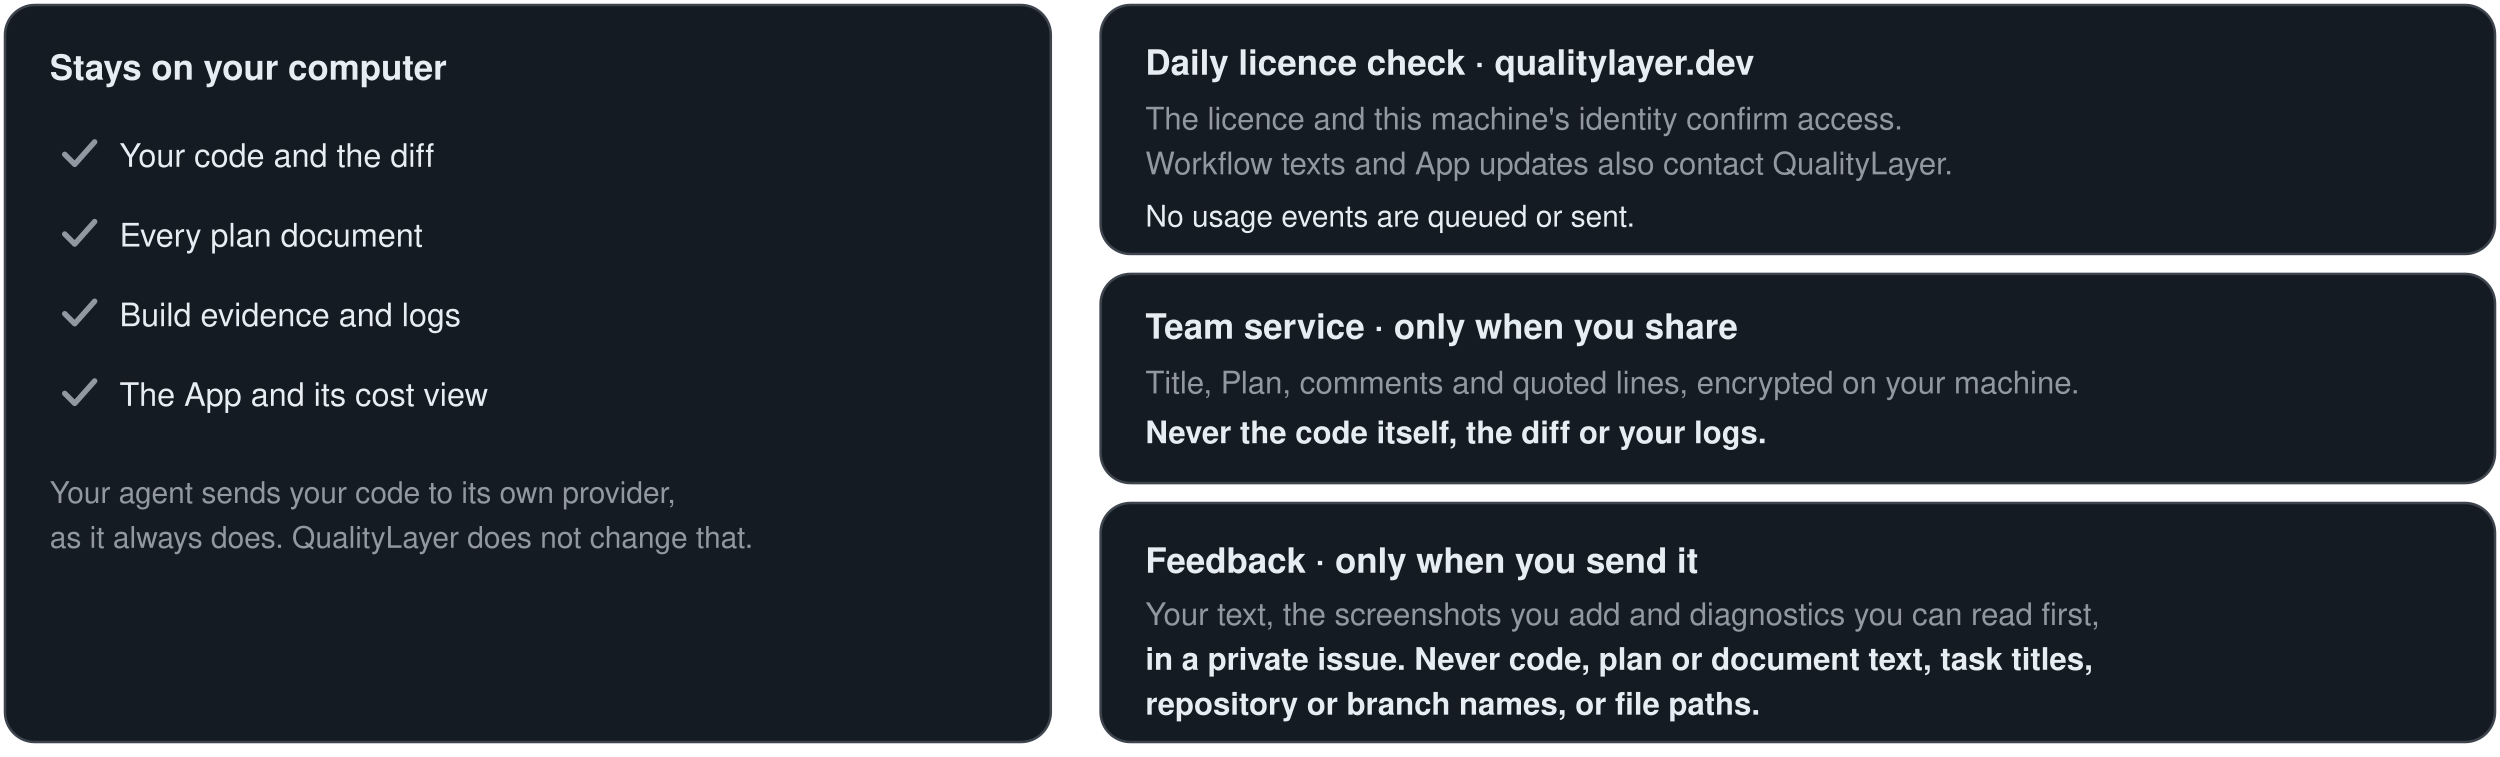
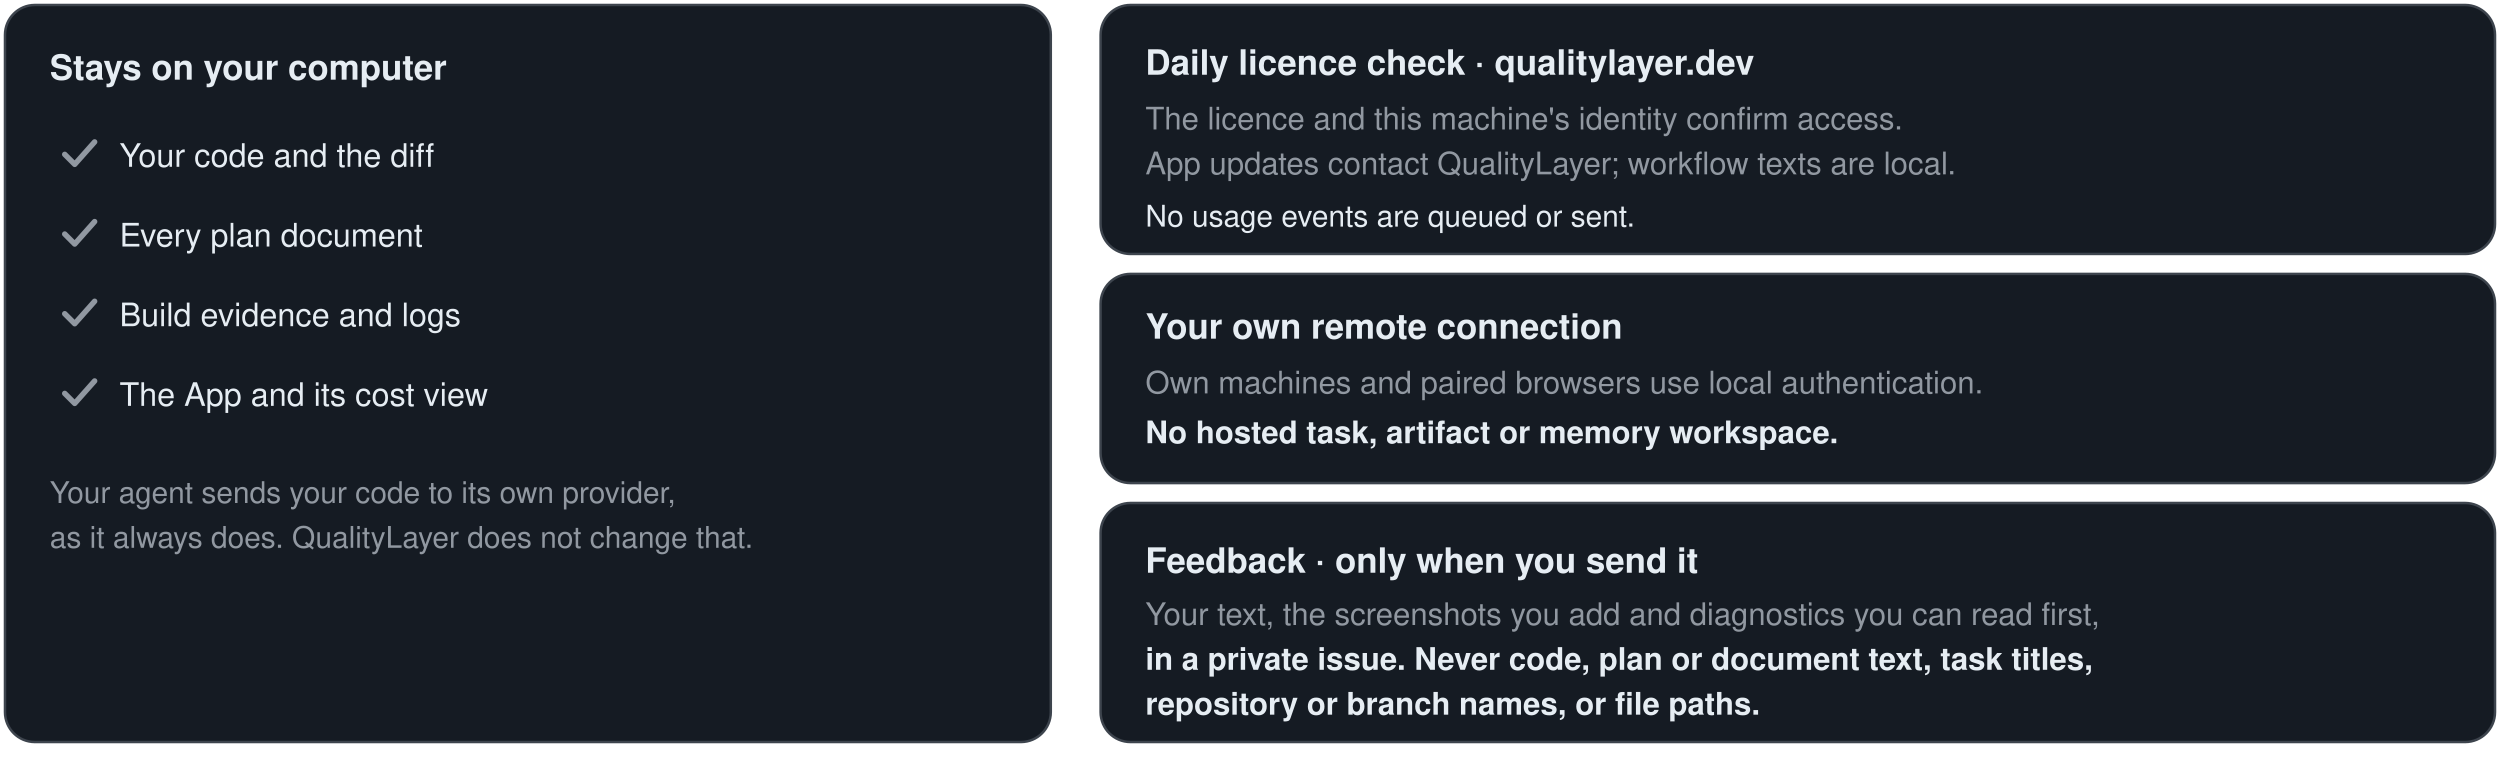
- <svg xmlns="http://www.w3.org/2000/svg" style="background:#0d1117" width="1004" height="304" viewBox="-2 -2 1004 304" role="img" aria-label="What stays on your computer, what the licence check sends, what sharing sends to the team service, and what a feedback report sends to a private issue">
+ <svg xmlns="http://www.w3.org/2000/svg" style="background:#0d1117" width="1004" height="304" viewBox="-2 -2 1004 304" role="img" aria-label="What stays on your computer, what the licence check sends, your personal remote access, and what a feedback report sends to a private issue">
  <rect x="0" y="0" width="420" height="296" rx="12" fill="#151b23" stroke="#3d444d" stroke-width="1" />
  <text x="18" y="30" font-family="-apple-system, BlinkMacSystemFont, 'Segoe UI', 'Helvetica Neue', Helvetica, Arial, sans-serif" font-size="14" font-weight="650" fill="#e6edf3" text-anchor="start">Stays on your computer</text>
  <path d="M24 60 l4 4 l8 -9" fill="none" stroke="#9198a1" stroke-width="2.2" stroke-linecap="round" stroke-linejoin="round" />
  <text x="46" y="65" font-family="-apple-system, BlinkMacSystemFont, 'Segoe UI', 'Helvetica Neue', Helvetica, Arial, sans-serif" font-size="13" font-weight="500" fill="#e6edf3" text-anchor="start">Your code and the diff</text>
  <path d="M24 92 l4 4 l8 -9" fill="none" stroke="#9198a1" stroke-width="2.2" stroke-linecap="round" stroke-linejoin="round" />
  <text x="46" y="97" font-family="-apple-system, BlinkMacSystemFont, 'Segoe UI', 'Helvetica Neue', Helvetica, Arial, sans-serif" font-size="13" font-weight="500" fill="#e6edf3" text-anchor="start">Every plan document</text>
  <path d="M24 124 l4 4 l8 -9" fill="none" stroke="#9198a1" stroke-width="2.2" stroke-linecap="round" stroke-linejoin="round" />
  <text x="46" y="129" font-family="-apple-system, BlinkMacSystemFont, 'Segoe UI', 'Helvetica Neue', Helvetica, Arial, sans-serif" font-size="13" font-weight="500" fill="#e6edf3" text-anchor="start">Build evidence and logs</text>
  <path d="M24 156 l4 4 l8 -9" fill="none" stroke="#9198a1" stroke-width="2.2" stroke-linecap="round" stroke-linejoin="round" />
  <text x="46" y="161" font-family="-apple-system, BlinkMacSystemFont, 'Segoe UI', 'Helvetica Neue', Helvetica, Arial, sans-serif" font-size="13" font-weight="500" fill="#e6edf3" text-anchor="start">The App and its cost view</text>
  <text x="18" y="200" font-family="-apple-system, BlinkMacSystemFont, 'Segoe UI', 'Helvetica Neue', Helvetica, Arial, sans-serif" font-size="12" font-weight="400" fill="#9198a1" text-anchor="start">Your agent sends your code to its own provider,</text>
  <text x="18" y="218" font-family="-apple-system, BlinkMacSystemFont, 'Segoe UI', 'Helvetica Neue', Helvetica, Arial, sans-serif" font-size="12" font-weight="400" fill="#9198a1" text-anchor="start">as it always does. QualityLayer does not change that.</text>
  <rect x="440" y="0" width="560" height="100" rx="12" fill="#151b23" stroke="#3d444d" stroke-width="1" />
  <text x="458" y="28" font-family="-apple-system, BlinkMacSystemFont, 'Segoe UI', 'Helvetica Neue', Helvetica, Arial, sans-serif" font-size="14" font-weight="650" fill="#e6edf3" text-anchor="start">Daily licence check · qualitylayer.dev</text>
  <text x="458" y="50" font-family="-apple-system, BlinkMacSystemFont, 'Segoe UI', 'Helvetica Neue', Helvetica, Arial, sans-serif" font-size="12.5" font-weight="400" fill="#9198a1" text-anchor="start">The licence and this machine's identity confirm access.</text>
-   <text x="458" y="68" font-family="-apple-system, BlinkMacSystemFont, 'Segoe UI', 'Helvetica Neue', Helvetica, Arial, sans-serif" font-size="12.5" font-weight="400" fill="#9198a1" text-anchor="start">Workflow texts and App updates also contact QualityLayer.</text>
+   <text x="458" y="68" font-family="-apple-system, BlinkMacSystemFont, 'Segoe UI', 'Helvetica Neue', Helvetica, Arial, sans-serif" font-size="12.5" font-weight="400" fill="#9198a1" text-anchor="start">App updates contact QualityLayer; workflow texts are local.</text>
  <text x="458" y="89" font-family="-apple-system, BlinkMacSystemFont, 'Segoe UI', 'Helvetica Neue', Helvetica, Arial, sans-serif" font-size="12" font-weight="500" fill="#e6edf3" text-anchor="start">No usage events are queued or sent.</text>
  <rect x="440" y="108" width="560" height="84" rx="12" fill="#151b23" stroke="#3d444d" stroke-width="1" />
-   <text x="458" y="134" font-family="-apple-system, BlinkMacSystemFont, 'Segoe UI', 'Helvetica Neue', Helvetica, Arial, sans-serif" font-size="14" font-weight="650" fill="#e6edf3" text-anchor="start">Team service · only when you share</text>
-   <text x="458" y="156" font-family="-apple-system, BlinkMacSystemFont, 'Segoe UI', 'Helvetica Neue', Helvetica, Arial, sans-serif" font-size="12.5" font-weight="400" fill="#9198a1" text-anchor="start">Title, Plan, comments and quoted lines, encrypted on your machine.</text>
-   <text x="458" y="176" font-family="-apple-system, BlinkMacSystemFont, 'Segoe UI', 'Helvetica Neue', Helvetica, Arial, sans-serif" font-size="12.5" font-weight="600" fill="#e6edf3" text-anchor="start">Never the code itself, the diff or your logs.</text>
+   <text x="458" y="134" font-family="-apple-system, BlinkMacSystemFont, 'Segoe UI', 'Helvetica Neue', Helvetica, Arial, sans-serif" font-size="14" font-weight="650" fill="#e6edf3" text-anchor="start">Your own remote connection</text>
+   <text x="458" y="156" font-family="-apple-system, BlinkMacSystemFont, 'Segoe UI', 'Helvetica Neue', Helvetica, Arial, sans-serif" font-size="12.5" font-weight="400" fill="#9198a1" text-anchor="start">Own machines and paired browsers use local authentication.</text>
+   <text x="458" y="176" font-family="-apple-system, BlinkMacSystemFont, 'Segoe UI', 'Helvetica Neue', Helvetica, Arial, sans-serif" font-size="12.5" font-weight="600" fill="#e6edf3" text-anchor="start">No hosted task, artifact or memory workspace.</text>
  <rect x="440" y="200" width="560" height="96" rx="12" fill="#151b23" stroke="#3d444d" stroke-width="1" />
  <text x="458" y="228" font-family="-apple-system, BlinkMacSystemFont, 'Segoe UI', 'Helvetica Neue', Helvetica, Arial, sans-serif" font-size="14" font-weight="650" fill="#e6edf3" text-anchor="start">Feedback · only when you send it</text>
  <text x="458" y="249" font-family="-apple-system, BlinkMacSystemFont, 'Segoe UI', 'Helvetica Neue', Helvetica, Arial, sans-serif" font-size="12.5" font-weight="400" fill="#9198a1" text-anchor="start">Your text, the screenshots you add and diagnostics you can read first,</text>
  <text x="458" y="267" font-family="-apple-system, BlinkMacSystemFont, 'Segoe UI', 'Helvetica Neue', Helvetica, Arial, sans-serif" font-size="12.5" font-weight="600" fill="#e6edf3" text-anchor="start">in a private issue. Never code, plan or document text, task titles,</text>
  <text x="458" y="285" font-family="-apple-system, BlinkMacSystemFont, 'Segoe UI', 'Helvetica Neue', Helvetica, Arial, sans-serif" font-size="12.5" font-weight="600" fill="#e6edf3" text-anchor="start">repository or branch names, or file paths.</text>
</svg>
